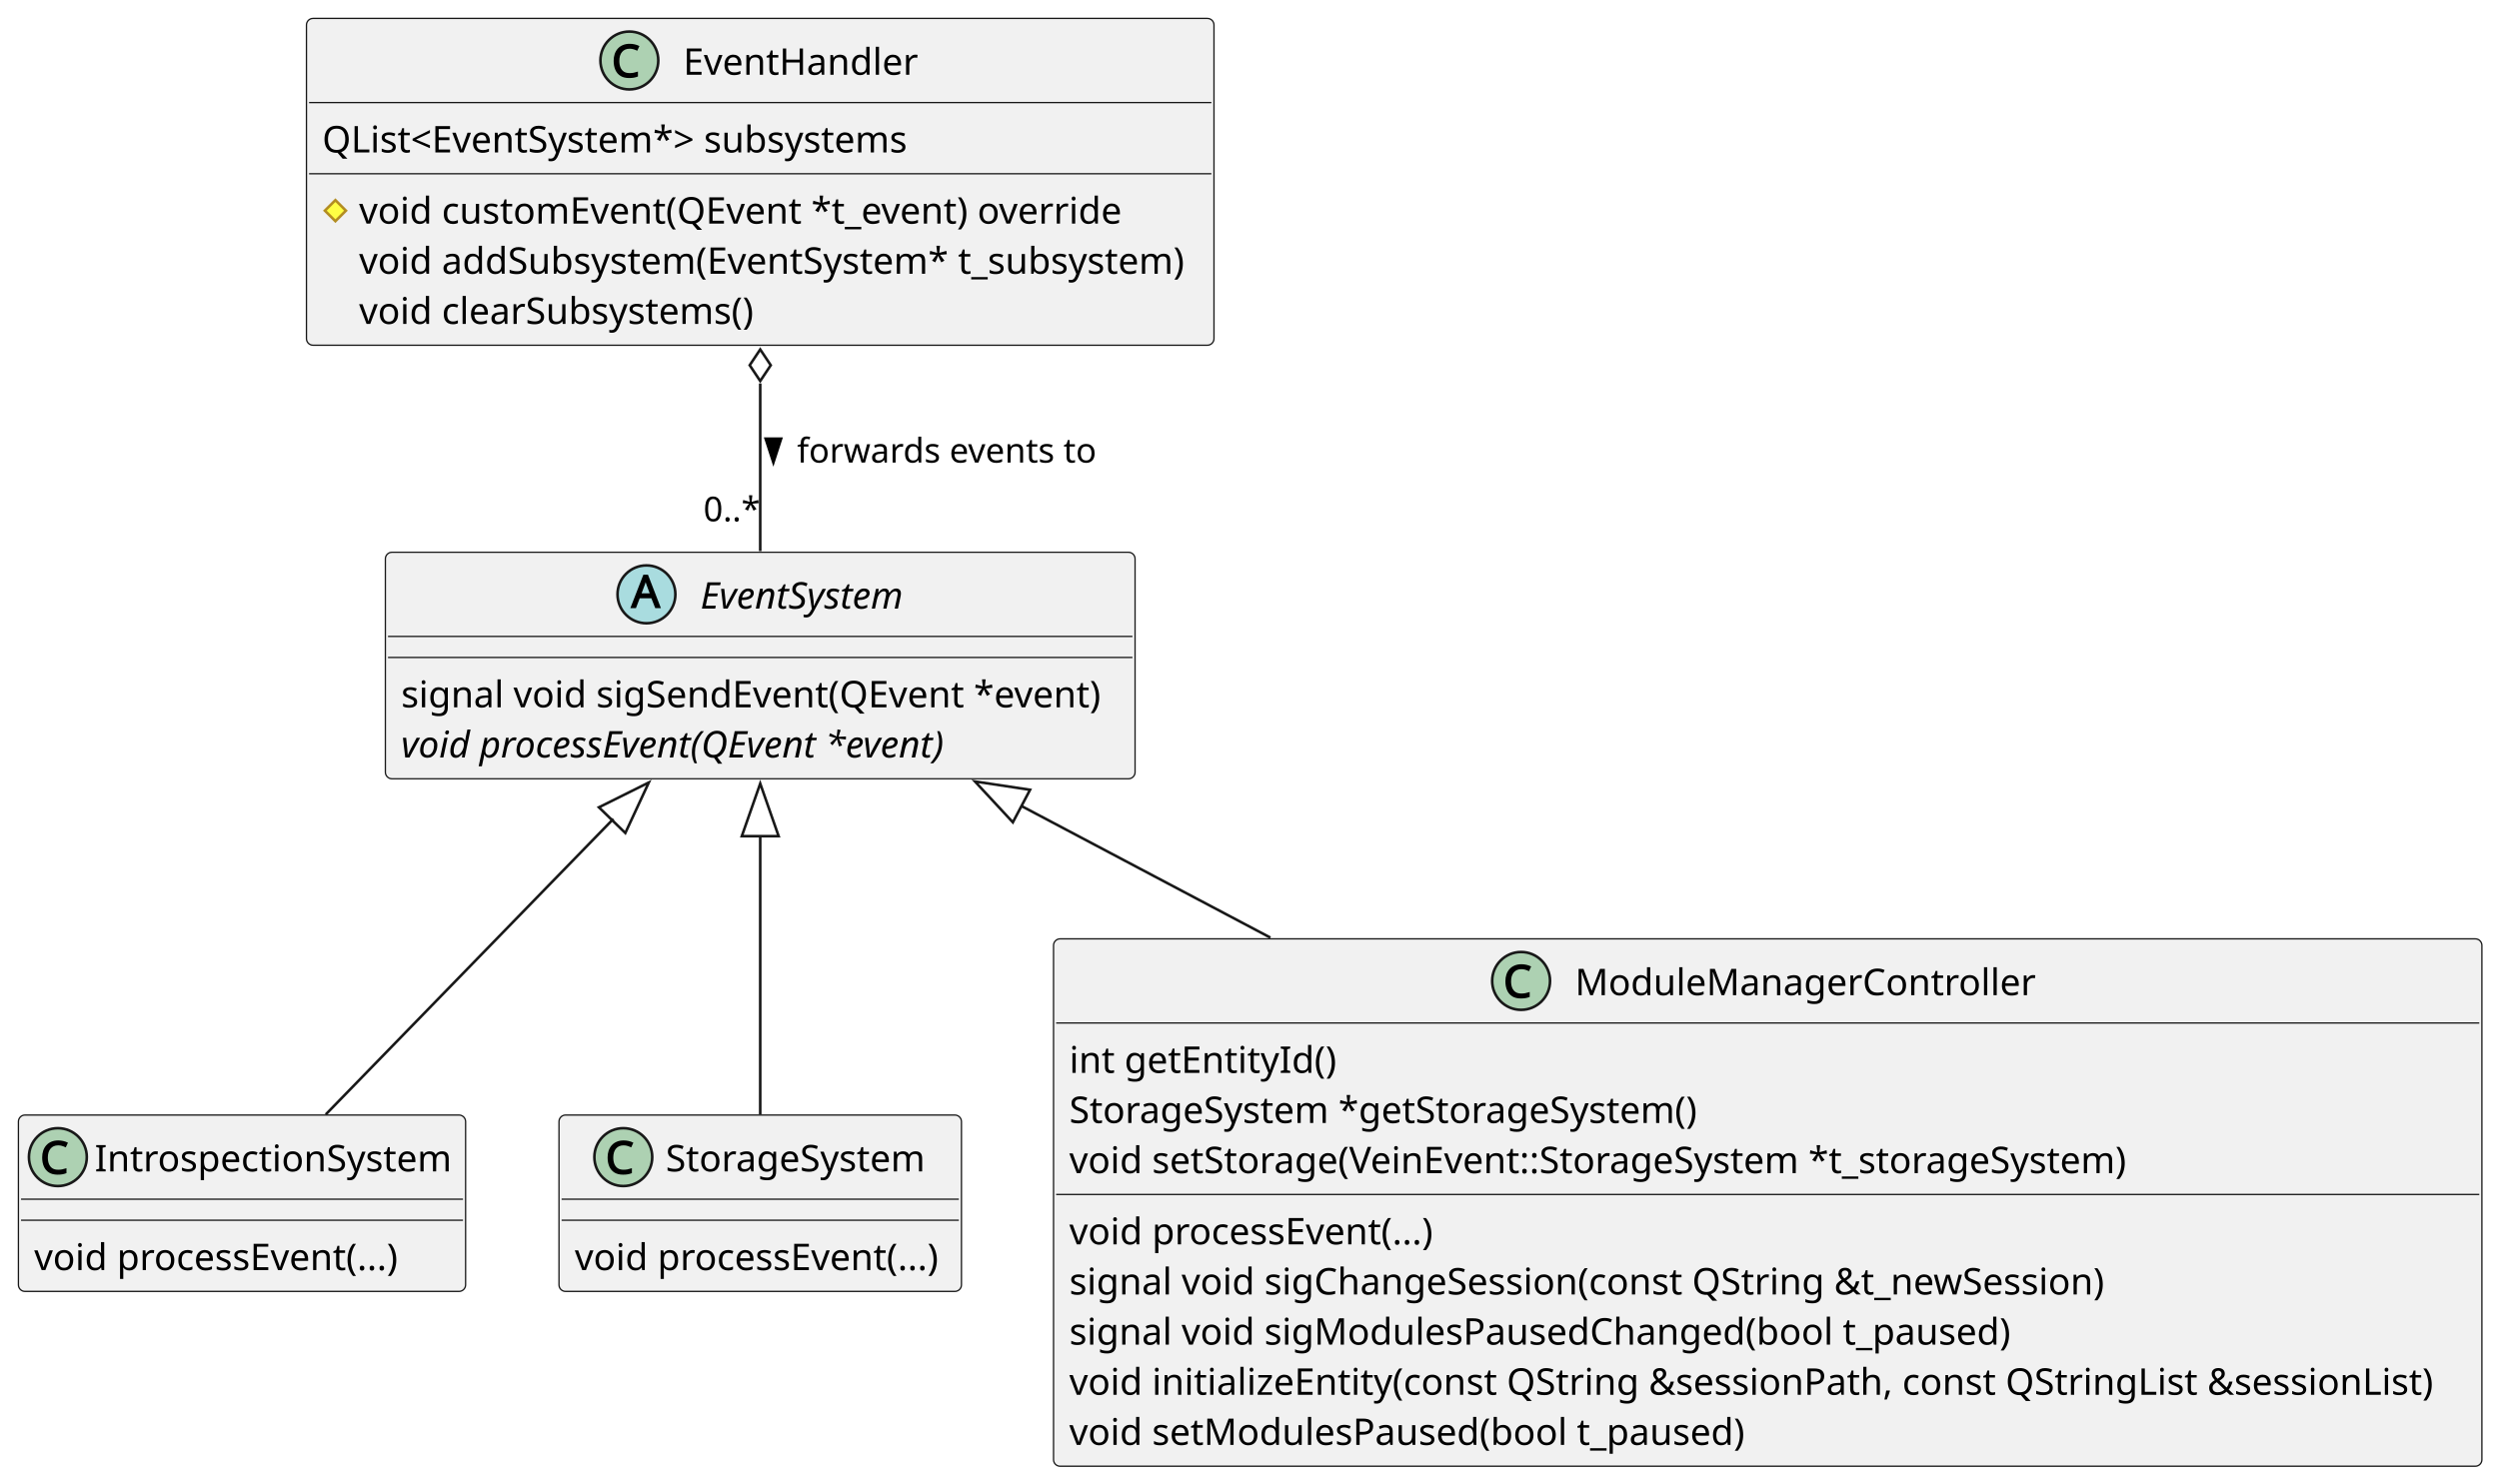
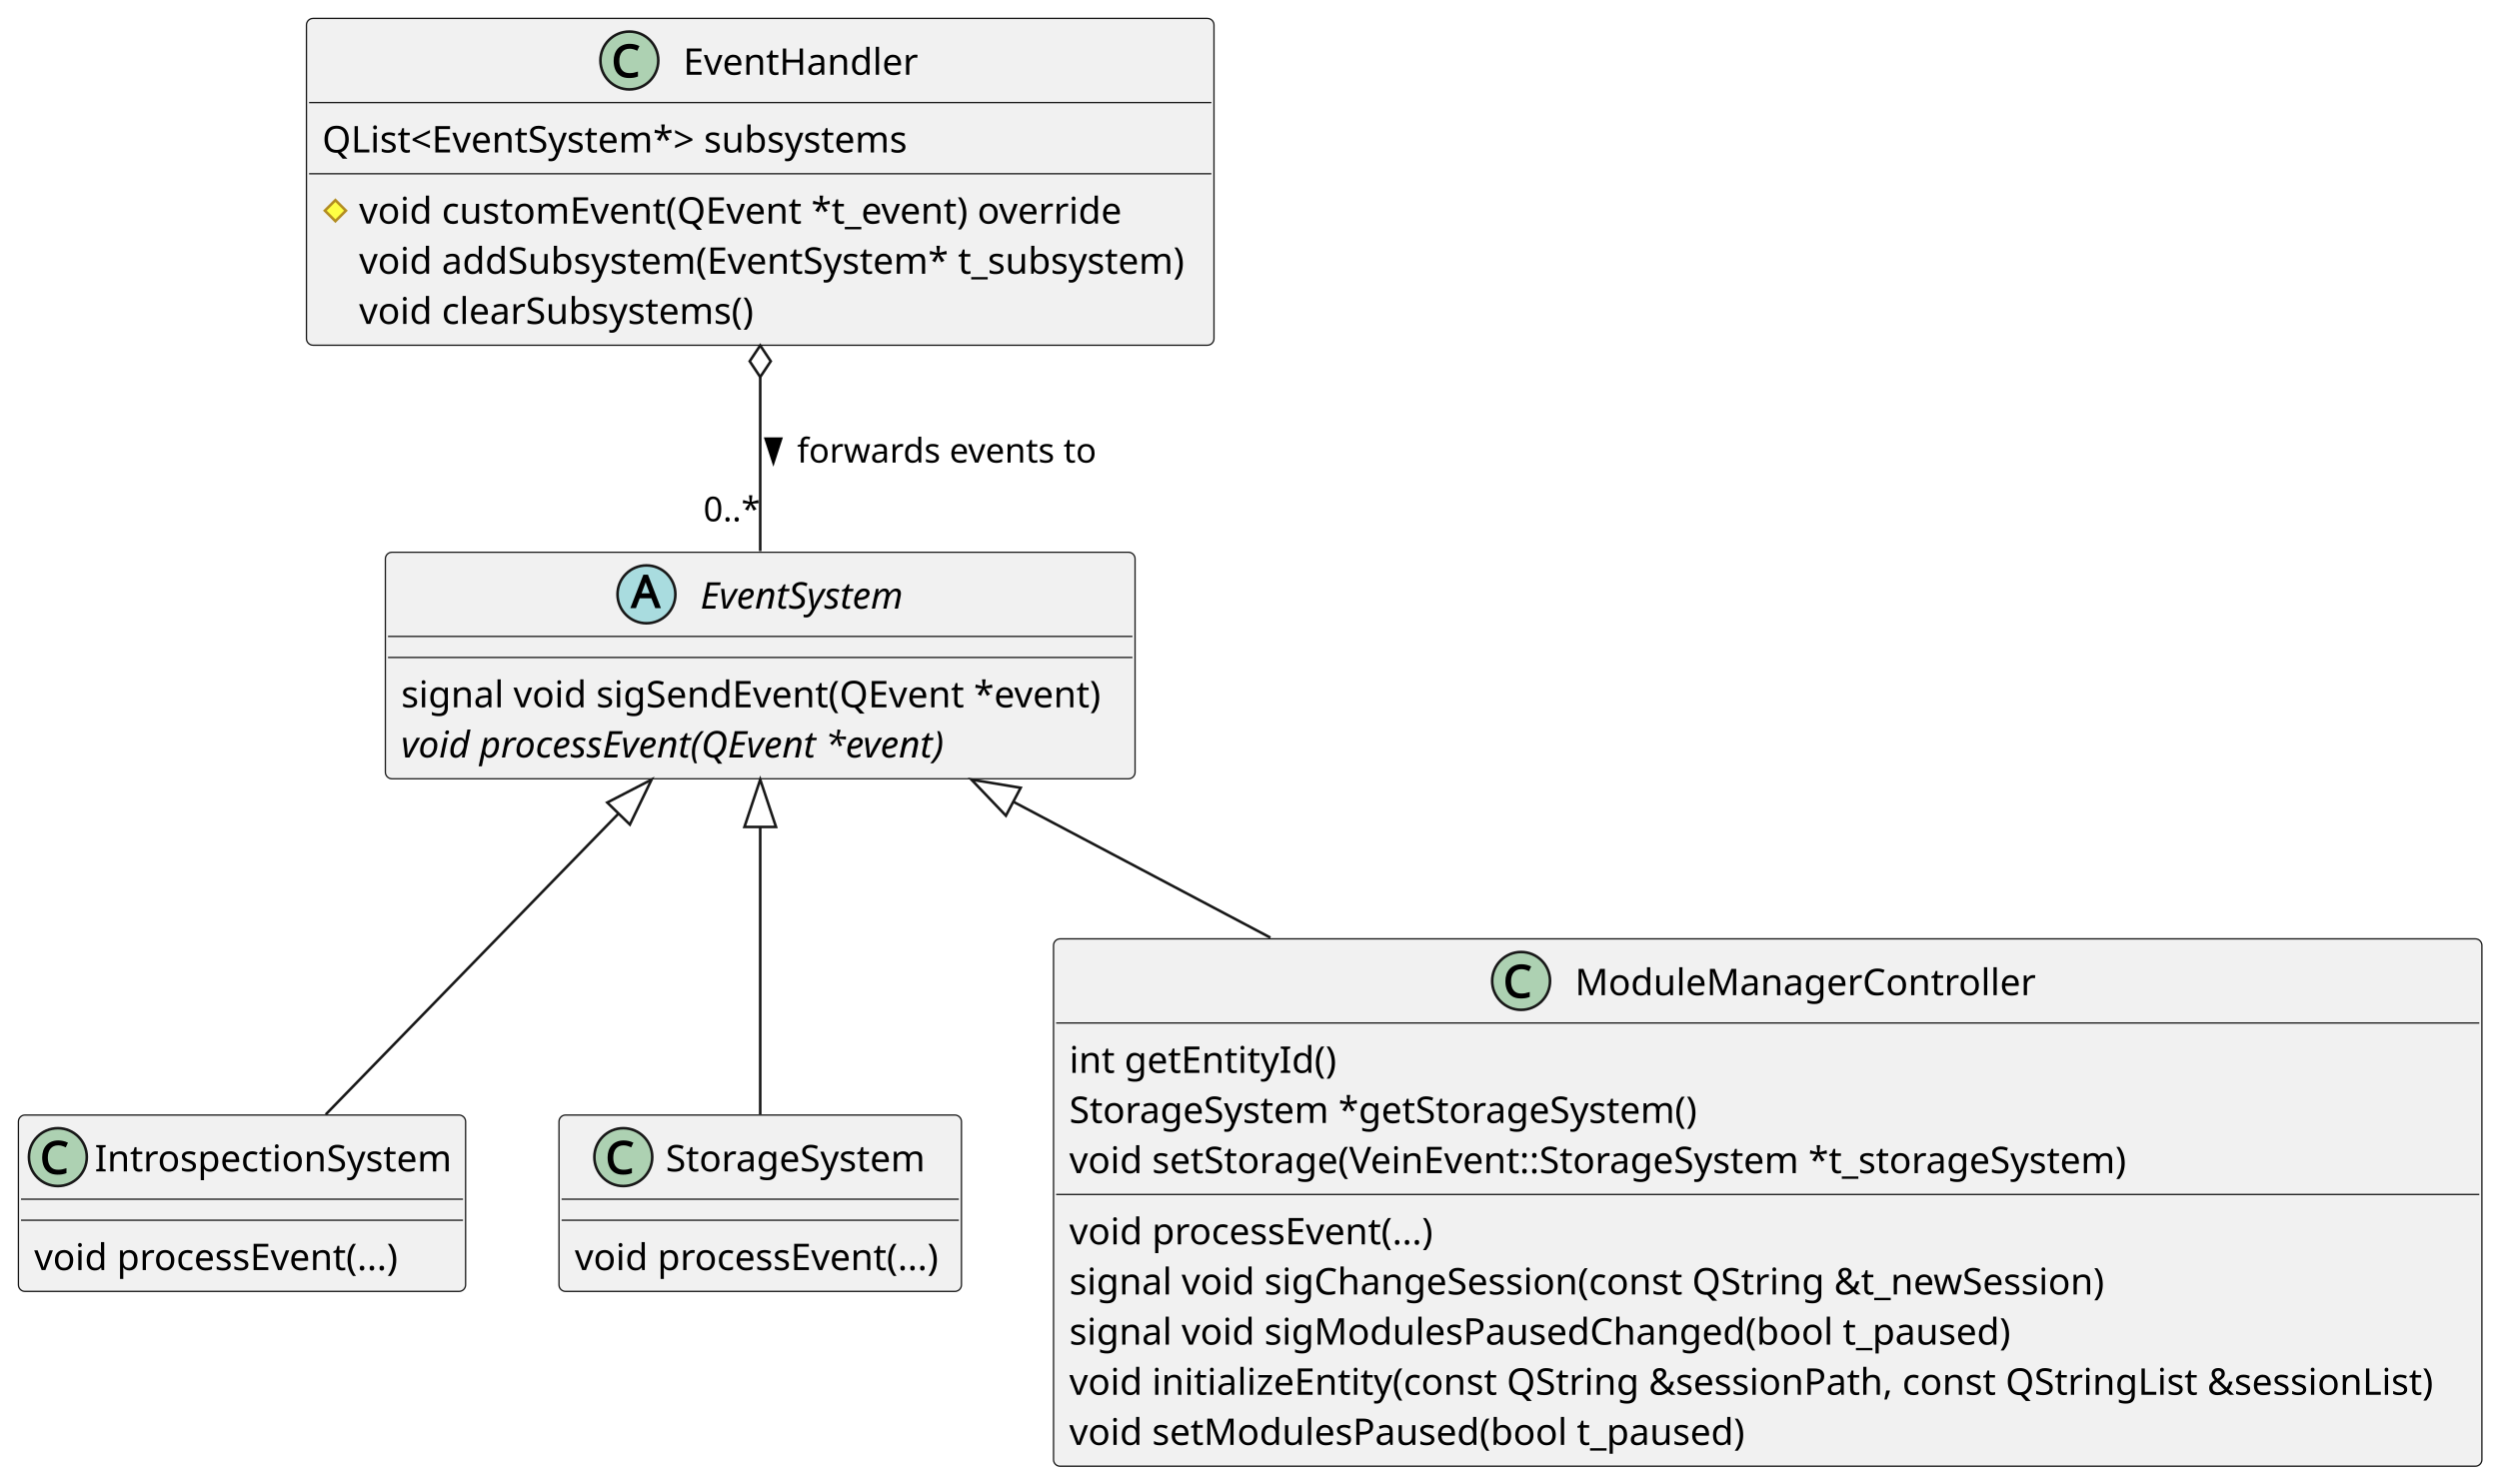
<svg xmlns="http://www.w3.org/2000/svg" contentStyleType="text/css" height="564px" preserveAspectRatio="none" style="width:950px;height:564px;background:#FFFFFF;" version="1.1" viewBox="0 0 950 564" width="950px" zoomAndPan="magnify">
  <defs />
  <g>
    <g id="elem_EventHandler">
      <rect codeLine="2" fill="#F1F1F1" height="124.272" id="EventHandler" rx="2.5" ry="2.5" style="stroke:#181818;stroke-width:0.5;" width="345" x="116.5" y="7" />
      <ellipse cx="239.25" cy="23" fill="#ADD1B2" rx="11" ry="11" style="stroke:#181818;stroke-width:1.0;" />
      <path d="M239.359,18.531 Q238.438,18.531 237.703,18.844 Q236.984,19.156 236.484,19.75 Q235.984,20.328 235.703,21.203 Q235.438,22.078 235.438,23.172 Q235.438,24.609 235.875,25.656 Q236.328,26.703 237.172,27.25 Q238.031,27.797 239.344,27.797 Q240.125,27.797 240.812,27.672 Q241.516,27.531 242.516,27.219 L242.516,29.094 Q241.656,29.422 240.891,29.547 Q240.141,29.672 239.125,29.672 Q237.203,29.672 235.891,28.875 Q234.594,28.062 233.938,26.594 Q233.281,25.109 233.281,23.141 Q233.281,21.719 233.672,20.547 Q234.078,19.359 234.859,18.484 Q235.641,17.609 236.781,17.141 Q237.922,16.656 239.391,16.656 Q240.344,16.656 241.234,16.859 Q242.141,17.047 243.078,17.516 L242.25,19.297 Q241.469,18.922 240.812,18.734 Q240.156,18.531 239.359,18.531 Z " fill="#000000" />
      <text fill="#000000" font-family="sans-serif" font-size="14" lengthAdjust="spacing" textLength="91" x="259.75" y="28.432">EventHandler</text>
      <line style="stroke:#181818;stroke-width:0.5;" x1="117.5" x2="460.5" y1="39" y2="39" />
      <text fill="#000000" font-family="sans-serif" font-size="14" lengthAdjust="spacing" textLength="226" x="122.5" y="57.966">QList&lt;EventSystem*&gt; subsystems</text>
      <line style="stroke:#181818;stroke-width:0.5;" x1="117.5" x2="460.5" y1="66.068" y2="66.068" />
      <polygon fill="#FFFF44" points="127.5,76.102,131.5,80.102,127.5,84.102,123.5,80.102" style="stroke:#B38D22;stroke-width:1.0;" />
      <text fill="#000000" font-family="sans-serif" font-size="14" lengthAdjust="spacing" textLength="294" x="136.5" y="85.034">void customEvent(QEvent *t_event) override</text>
      <text fill="#000000" font-family="sans-serif" font-size="14" lengthAdjust="spacing" textLength="319" x="136.5" y="104.102">void addSubsystem(EventSystem* t_subsystem)</text>
      <text fill="#000000" font-family="sans-serif" font-size="14" lengthAdjust="spacing" textLength="153" x="136.5" y="123.17">void clearSubsystems()</text>
    </g>
    <g id="elem_EventSystem">
      <rect codeLine="9" fill="#F1F1F1" height="86.136" id="EventSystem" rx="2.5" ry="2.5" style="stroke:#181818;stroke-width:0.5;" width="285" x="146.5" y="210" />
      <ellipse cx="245.75" cy="226" fill="#A9DCDF" rx="11" ry="11" style="stroke:#181818;stroke-width:1.0;" />
      <path d="M249.094,231.25 L247.625,227.5 L243.188,227.5 L241.75,231.25 L239.625,231.25 L244.578,218.531 L246.328,218.531 L251.25,231.25 L249.094,231.25 Z M245.75,222.297 Q245.703,222.141 245.578,221.781 Q245.453,221.422 245.344,221.047 Q245.234,220.656 245.438,220.594 Q245.594,220.781 245.5,221.141 Q245.406,221.484 245.312,221.781 Q245.219,222.062 245.141,222.297 L243.906,225.609 L246.984,225.609 L245.75,222.297 Z " fill="#000000" />
      <text fill="#000000" font-family="sans-serif" font-size="14" font-style="italic" lengthAdjust="spacing" textLength="78" x="266.25" y="231.432">EventSystem</text>
      <line style="stroke:#181818;stroke-width:0.5;" x1="147.5" x2="430.5" y1="242" y2="242" />
      <line style="stroke:#181818;stroke-width:0.5;" x1="147.5" x2="430.5" y1="250" y2="250" />
      <text fill="#000000" font-family="sans-serif" font-size="14" lengthAdjust="spacing" textLength="273" x="152.5" y="268.966">signal void sigSendEvent(QEvent *event)</text>
      <text fill="#000000" font-family="sans-serif" font-size="14" font-style="italic" lengthAdjust="spacing" textLength="210" x="152.5" y="288.034">void processEvent(QEvent *event)</text>
    </g>
    <g id="elem_IntrospectionSystem">
      <rect codeLine="14" fill="#F1F1F1" height="67.068" id="IntrospectionSystem" rx="2.5" ry="2.5" style="stroke:#181818;stroke-width:0.5;" width="170" x="7" y="424" />
      <ellipse cx="22" cy="440" fill="#ADD1B2" rx="11" ry="11" style="stroke:#181818;stroke-width:1.0;" />
      <path d="M22.109,435.531 Q21.188,435.531 20.453,435.844 Q19.734,436.156 19.234,436.75 Q18.734,437.328 18.453,438.203 Q18.188,439.078 18.188,440.172 Q18.188,441.609 18.625,442.656 Q19.078,443.703 19.922,444.25 Q20.781,444.797 22.094,444.797 Q22.875,444.797 23.562,444.672 Q24.266,444.531 25.266,444.219 L25.266,446.094 Q24.406,446.422 23.641,446.547 Q22.891,446.672 21.875,446.672 Q19.953,446.672 18.641,445.875 Q17.344,445.062 16.688,443.594 Q16.031,442.109 16.031,440.141 Q16.031,438.719 16.422,437.547 Q16.828,436.359 17.609,435.484 Q18.391,434.609 19.531,434.141 Q20.672,433.656 22.141,433.656 Q23.094,433.656 23.984,433.859 Q24.891,434.047 25.828,434.516 L25,436.297 Q24.219,435.922 23.562,435.734 Q22.906,435.531 22.109,435.531 Z " fill="#000000" />
      <text fill="#000000" font-family="sans-serif" font-size="14" lengthAdjust="spacing" textLength="138" x="36" y="445.432">IntrospectionSystem</text>
      <line style="stroke:#181818;stroke-width:0.5;" x1="8" x2="176" y1="456" y2="456" />
      <line style="stroke:#181818;stroke-width:0.5;" x1="8" x2="176" y1="464" y2="464" />
      <text fill="#000000" font-family="sans-serif" font-size="14" lengthAdjust="spacing" textLength="141" x="13" y="482.966">void processEvent(...)</text>
    </g>
    <g id="elem_StorageSystem">
      <rect codeLine="18" fill="#F1F1F1" height="67.068" id="StorageSystem" rx="2.5" ry="2.5" style="stroke:#181818;stroke-width:0.5;" width="153" x="212.5" y="424" />
      <ellipse cx="236.95" cy="440" fill="#ADD1B2" rx="11" ry="11" style="stroke:#181818;stroke-width:1.0;" />
      <path d="M237.059,435.531 Q236.137,435.531 235.403,435.844 Q234.684,436.156 234.184,436.75 Q233.684,437.328 233.403,438.203 Q233.137,439.078 233.137,440.172 Q233.137,441.609 233.575,442.656 Q234.028,443.703 234.872,444.25 Q235.731,444.797 237.044,444.797 Q237.825,444.797 238.512,444.672 Q239.216,444.531 240.216,444.219 L240.216,446.094 Q239.356,446.422 238.591,446.547 Q237.841,446.672 236.825,446.672 Q234.903,446.672 233.591,445.875 Q232.294,445.062 231.637,443.594 Q230.981,442.109 230.981,440.141 Q230.981,438.719 231.372,437.547 Q231.778,436.359 232.559,435.484 Q233.341,434.609 234.481,434.141 Q235.622,433.656 237.091,433.656 Q238.044,433.656 238.934,433.859 Q239.841,434.047 240.778,434.516 L239.95,436.297 Q239.169,435.922 238.512,435.734 Q237.856,435.531 237.059,435.531 Z " fill="#000000" />
      <text fill="#000000" font-family="sans-serif" font-size="14" lengthAdjust="spacing" textLength="100" x="253.05" y="445.432">StorageSystem</text>
      <line style="stroke:#181818;stroke-width:0.5;" x1="213.5" x2="364.5" y1="456" y2="456" />
      <line style="stroke:#181818;stroke-width:0.5;" x1="213.5" x2="364.5" y1="464" y2="464" />
      <text fill="#000000" font-family="sans-serif" font-size="14" lengthAdjust="spacing" textLength="141" x="218.5" y="482.966">void processEvent(...)</text>
    </g>
    <g id="elem_ModuleManagerController">
      <rect codeLine="22" fill="#F1F1F1" height="200.543" id="ModuleManagerController" rx="2.5" ry="2.5" style="stroke:#181818;stroke-width:0.5;" width="543" x="400.5" y="357" />
      <ellipse cx="578.25" cy="373" fill="#ADD1B2" rx="11" ry="11" style="stroke:#181818;stroke-width:1.0;" />
      <path d="M578.359,368.531 Q577.438,368.531 576.703,368.844 Q575.984,369.156 575.484,369.75 Q574.984,370.328 574.703,371.203 Q574.438,372.078 574.438,373.172 Q574.438,374.609 574.875,375.656 Q575.328,376.703 576.172,377.25 Q577.031,377.797 578.344,377.797 Q579.125,377.797 579.812,377.672 Q580.516,377.531 581.516,377.219 L581.516,379.094 Q580.656,379.422 579.891,379.547 Q579.141,379.672 578.125,379.672 Q576.203,379.672 574.891,378.875 Q573.594,378.062 572.938,376.594 Q572.281,375.109 572.281,373.141 Q572.281,371.719 572.672,370.547 Q573.078,369.359 573.859,368.484 Q574.641,367.609 575.781,367.141 Q576.922,366.656 578.391,366.656 Q579.344,366.656 580.234,366.859 Q581.141,367.047 582.078,367.516 L581.25,369.297 Q580.469,368.922 579.812,368.734 Q579.156,368.531 578.359,368.531 Z " fill="#000000" />
      <text fill="#000000" font-family="sans-serif" font-size="14" lengthAdjust="spacing" textLength="179" x="598.75" y="378.432">ModuleManagerController</text>
      <line style="stroke:#181818;stroke-width:0.5;" x1="401.5" x2="942.5" y1="389" y2="389" />
      <text fill="#000000" font-family="sans-serif" font-size="14" lengthAdjust="spacing" textLength="104" x="406.5" y="407.966">int getEntityId()</text>
      <text fill="#000000" font-family="sans-serif" font-size="14" lengthAdjust="spacing" textLength="242" x="406.5" y="427.034">StorageSystem *getStorageSystem()</text>
      <text fill="#000000" font-family="sans-serif" font-size="14" lengthAdjust="spacing" textLength="408" x="406.5" y="446.102">void setStorage(VeinEvent::StorageSystem *t_storageSystem)</text>
      <line style="stroke:#181818;stroke-width:0.5;" x1="401.5" x2="942.5" y1="454.204" y2="454.204" />
      <text fill="#000000" font-family="sans-serif" font-size="14" lengthAdjust="spacing" textLength="141" x="406.5" y="473.17">void processEvent(...)</text>
      <text fill="#000000" font-family="sans-serif" font-size="14" lengthAdjust="spacing" textLength="404" x="406.5" y="492.238">signal void sigChangeSession(const QString &amp;t_newSession)</text>
      <text fill="#000000" font-family="sans-serif" font-size="14" lengthAdjust="spacing" textLength="367" x="406.5" y="511.305">signal void sigModulesPausedChanged(bool t_paused)</text>
      <text fill="#000000" font-family="sans-serif" font-size="14" lengthAdjust="spacing" textLength="531" x="406.5" y="530.373">void initializeEntity(const QString &amp;sessionPath, const QStringList &amp;sessionList)</text>
      <text fill="#000000" font-family="sans-serif" font-size="14" lengthAdjust="spacing" textLength="261" x="406.5" y="549.441">void setModulesPaused(bool t_paused)</text>
    </g>
    <g id="link_EventHandler_EventSystem">
-       <path codeLine="35" d="M289,145.81 C289,167.59 289,190.56 289,209.55 " fill="none" id="EventHandler-backto-EventSystem" style="stroke:#181818;stroke-width:1.0;" />
-       <polygon fill="none" points="289,132.88,285,138.88,289,144.88,293,138.88,289,132.88" style="stroke:#181818;stroke-width:1.0;" />
+       <path codeLine="35" d="M289,143.36 C289,169.06 289,186.29 289,209.55 " fill="none" id="EventHandler-backto-EventSystem" style="stroke:#181818;stroke-width:1.0;" />
+       <polygon fill="none" points="289,131.36,285,137.36,289,143.36,293,137.36,289,131.36" style="stroke:#181818;stroke-width:1.0;" />
      <polygon fill="#000000" points="294,175.853,296.939,166.808,291.061,166.808,294,175.853" style="stroke:#000000;stroke-width:1.0;" />
      <text fill="#000000" font-family="sans-serif" font-size="13" lengthAdjust="spacing" textLength="112" x="303" y="175.897">forwards events to</text>
      <text fill="#000000" font-family="sans-serif" font-size="13" lengthAdjust="spacing" textLength="20" x="267.406" y="198.213">0..*</text>
    </g>
    <g id="link_EventSystem_IntrospectionSystem">
-       <path codeLine="38" d="M233.17,311.39 C197.79,347.75 153.32,393.47 123.84,423.77 " fill="none" id="EventSystem-backto-IntrospectionSystem" style="stroke:#181818;stroke-width:1.0;" />
-       <polygon fill="none" points="227.68,306.99,246.65,297.54,237.72,316.75,227.68,306.99" style="stroke:#181818;stroke-width:1.0;" />
+       <path codeLine="38" d="M235.149,309.352 C198.258,347.272 157.53,389.14 123.84,423.77 " fill="none" id="EventSystem-backto-IntrospectionSystem" style="stroke:#181818;stroke-width:1.0;" />
+       <polygon fill="none" points="247.7,296.45,230.848,305.168,239.449,313.536,247.7,296.45" style="stroke:#181818;stroke-width:1.0;" />
    </g>
    <g id="link_EventSystem_StorageSystem">
-       <path codeLine="39" d="M289,317.81 C289,353.01 289,395.23 289,423.77 " fill="none" id="EventSystem-backto-StorageSystem" style="stroke:#181818;stroke-width:1.0;" />
-       <polygon fill="none" points="282,317.96,289,297.96,296,317.96,282,317.96" style="stroke:#181818;stroke-width:1.0;" />
+       <path codeLine="39" d="M289,314.45 C289,352.37 289,389.14 289,423.77 " fill="none" id="EventSystem-backto-StorageSystem" style="stroke:#181818;stroke-width:1.0;" />
+       <polygon fill="none" points="289,296.45,283,314.45,295,314.45,289,296.45" style="stroke:#181818;stroke-width:1.0;" />
    </g>
    <g id="link_EventSystem_ModuleManagerController">
-       <path codeLine="40" d="M388.31,306.5 C417.4,321.89 450.21,339.24 482.94,356.54 " fill="none" id="EventSystem-backto-ModuleManagerController" style="stroke:#181818;stroke-width:1.0;" />
-       <polygon fill="none" points="385.04,312.69,370.63,297.16,391.58,300.32,385.04,312.69" style="stroke:#181818;stroke-width:1.0;" />
+       <path codeLine="40" d="M385.202,304.864 C418.542,322.494 442.86,335.35 482.94,356.54 " fill="none" id="EventSystem-backto-ModuleManagerController" style="stroke:#181818;stroke-width:1.0;" />
+       <polygon fill="none" points="369.29,296.45,382.397,310.168,388.007,299.56,369.29,296.45" style="stroke:#181818;stroke-width:1.0;" />
    </g>
  </g>
</svg>
